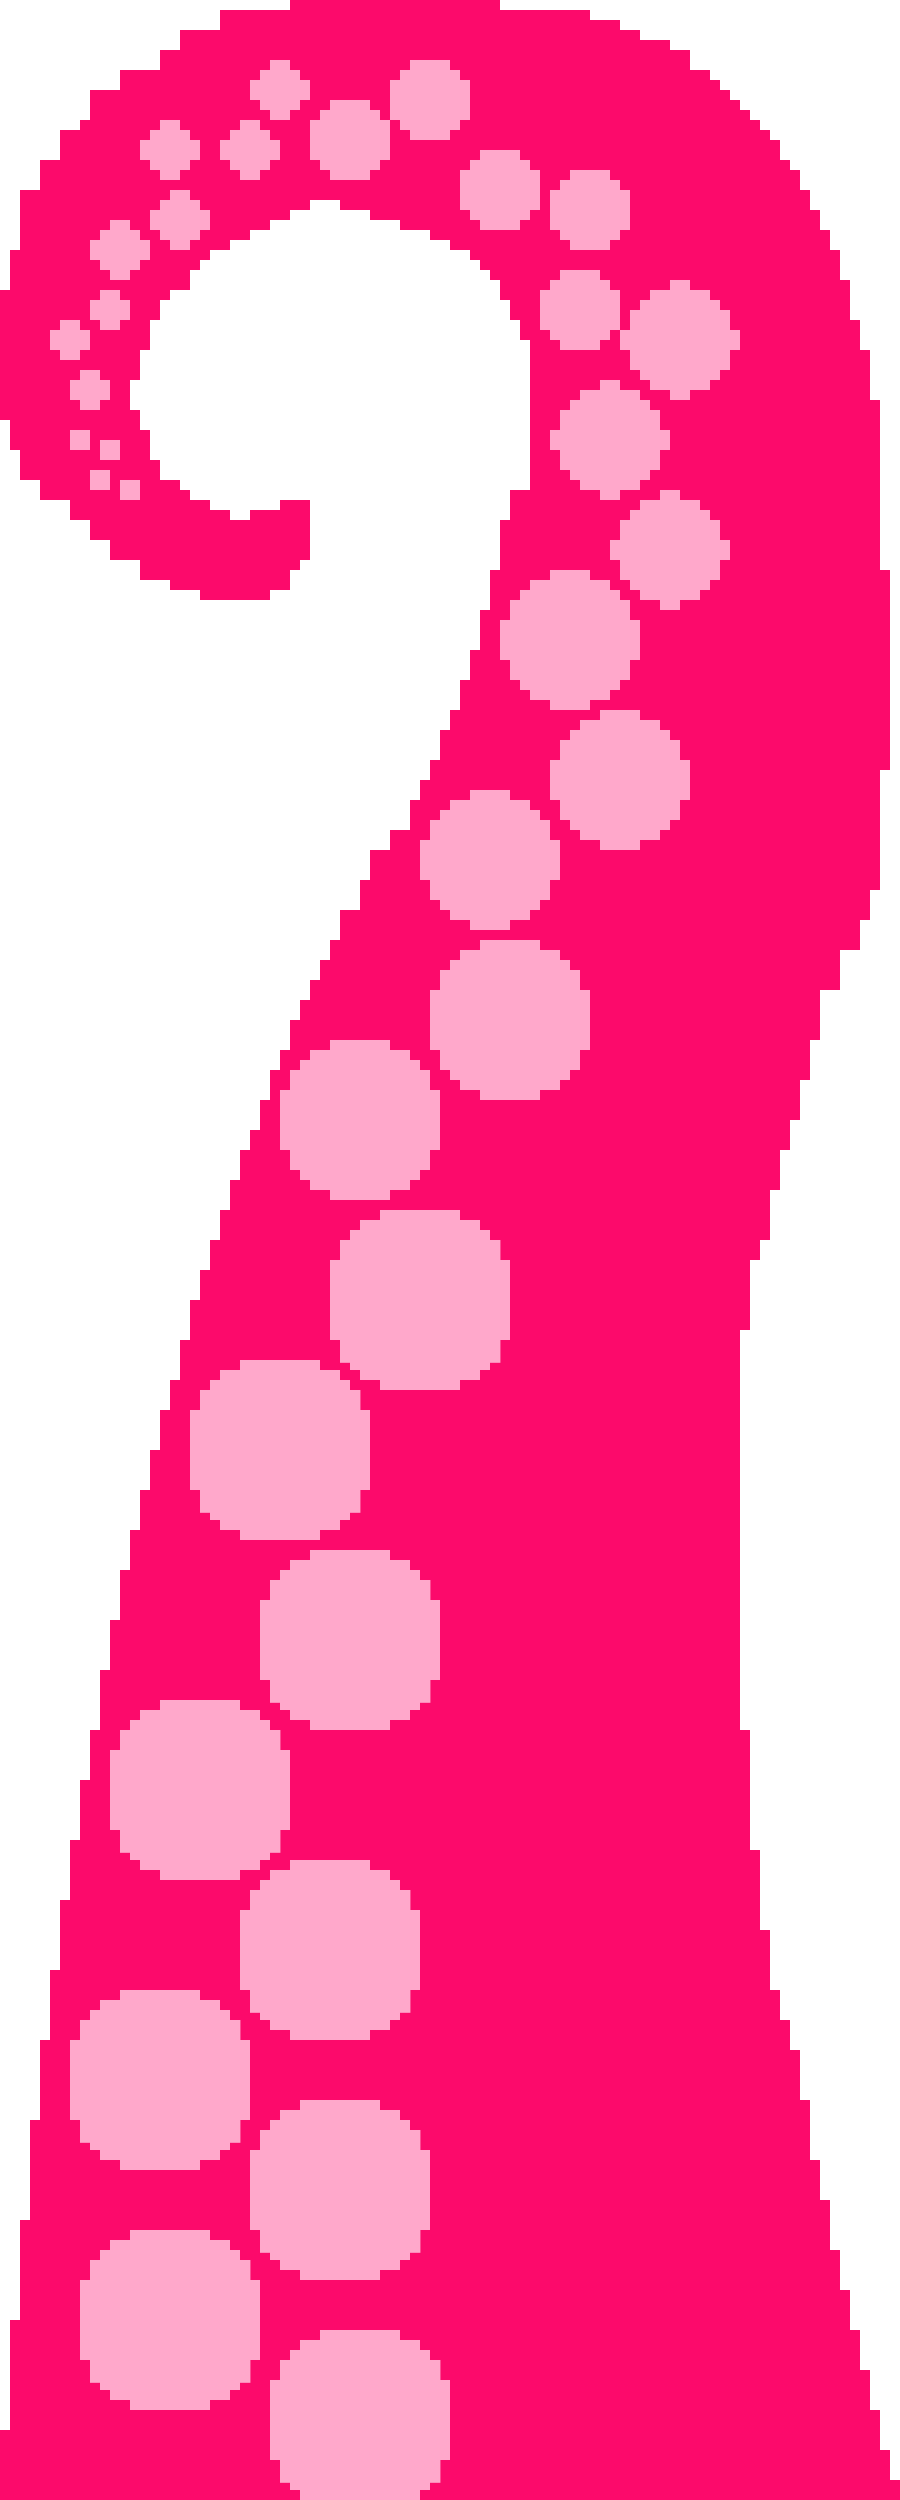
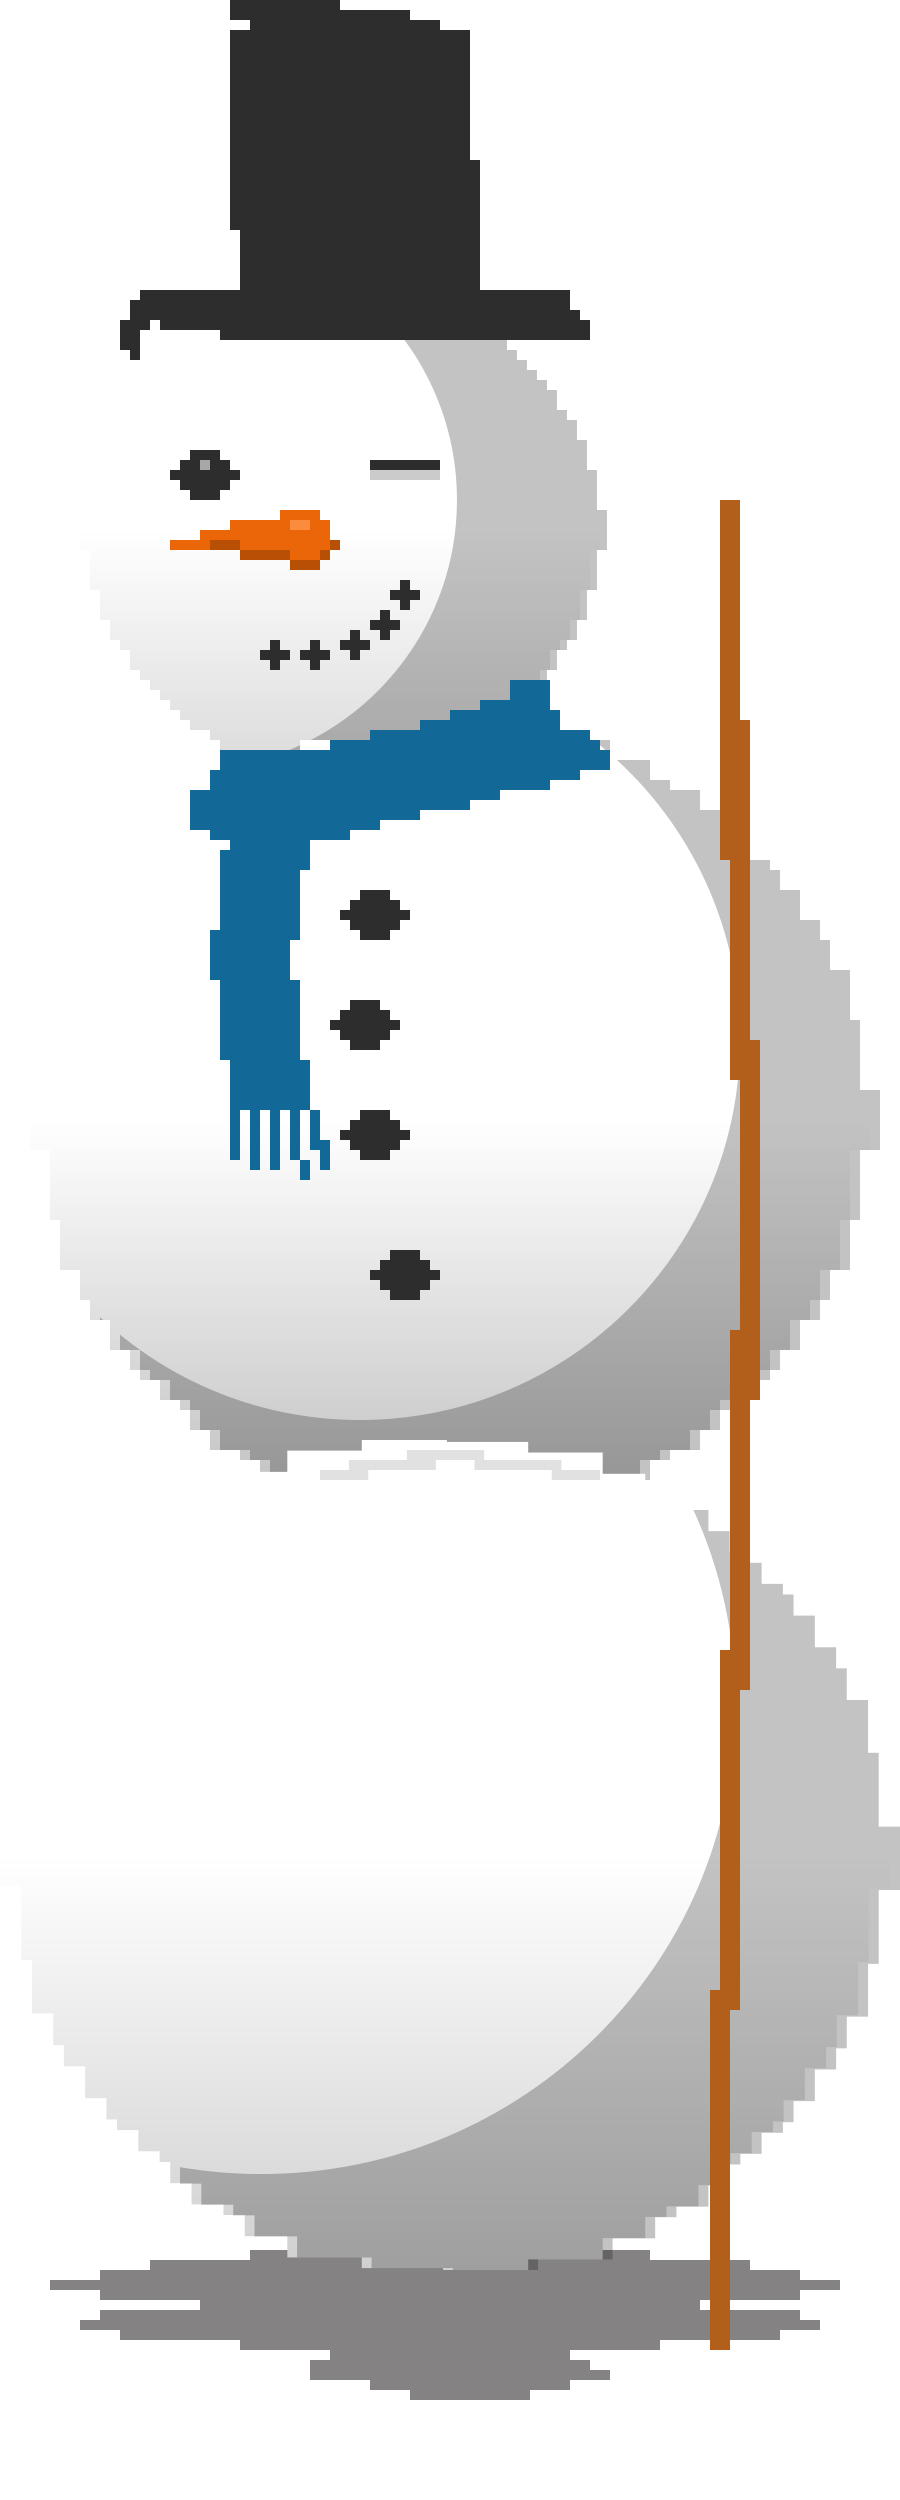
<svg xmlns="http://www.w3.org/2000/svg" width="90px" height="250px" viewBox="0 0 90 250" version="1.1">
-   <g id="Tentacle_Frame02" stroke="none" stroke-width="1" fill="none" fill-rule="evenodd">
-     <path d="M2,45 L1,45 L1,44 L1,42 L0,42 L0,29 L1,29 L1,25 L2,25 L2,19 L3,19 L4,19 L4,16 L6,16 L6,13 L8,13 L8,12 L9,12 L9,9 L12,9 L12,7 L16,7 L16,5 L18,5 L18,3 L22,3 L22,1 L29,1 L29,0 L50,0 L50,1 L59,1 L59,2 L62,2 L62,3 L64,3 L64,4 L67,4 L67,5 L69,5 L69,7 L71,7 L71,8 L72,8 L72,9 L73,9 L73,10 L74,10 L74,11 L75,11 L75,12 L76,12 L76,13 L77,13 L77,14 L78,14 L78,16 L79,16 L79,17 L80,17 L80,19 L81,19 L81,21 L82,21 L82,23 L83,23 L83,25 L84,25 L84,28 L85,28 L85,32 L86,32 L86,35 L87,35 L87,40 L88,40 L88,47 L88,57 L89,57 L89,77 L88,77 L88,78 L88,86 L88,89 L87,89 L87,92 L86,92 L86,95 L84,95 L84,99 L82,99 L82,104 L81,104 L81,108 L80,108 L80,112 L79,112 L79,115 L78,115 L78,119 L77,119 L77,124 L76,124 L76,126 L75,126 L75,133 L74,133 L74,173 L75,173 L75,185 L76,185 L76,193 L77,193 L77,199 L78,199 L78,202 L79,202 L79,205 L80,205 L80,210 L81,210 L81,216 L82,216 L82,220 L83,220 L83,225 L84,225 L84,229 L85,229 L85,233 L86,233 L86,237 L87,237 L87,241 L88,241 L88,245 L89,245 L89,248 L90,248 L90,250 L89,250 L88,250 L87,250 L75,250 L14,250 L0,250 L0,243 L1,243 L1,232 L2,232 L2,222 L3,222 L3,212 L4,212 L4,204 L5,204 L5,197 L6,197 L6,190 L7,190 L7,184 L8,184 L8,178 L9,178 L9,173 L10,173 L10,167 L11,167 L11,162 L12,162 L12,157 L13,157 L13,153 L14,153 L14,149 L15,149 L15,145 L16,145 L16,141 L17,141 L17,138 L18,138 L18,134 L19,134 L19,130 L20,130 L20,127 L21,127 L21,124 L22,124 L22,121 L23,121 L23,118 L24,118 L24,115 L25,115 L25,113 L26,113 L26,110 L27,110 L27,107 L28,107 L28,105 L29,105 L29,102 L30,102 L30,100 L31,100 L31,98 L32,98 L32,96 L33,96 L33,94 L34,94 L34,91 L36,91 L36,88 L37,88 L37,85 L39,85 L39,83 L41,83 L41,80 L42,80 L42,78 L43,78 L43,76 L44,76 L44,73 L45,73 L45,71 L46,71 L46,68 L47,68 L47,65 L48,65 L48,61 L49,61 L49,57 L50,57 L50,52 L51,52 L51,49 L53,49 L53,34 L52,34 L52,32 L51,32 L51,30 L50,30 L50,28 L49,28 L49,27 L48,27 L48,26 L47,26 L47,25 L45,25 L45,24 L43,24 L43,23 L40,23 L40,22 L37,22 L37,21 L34,21 L34,20 L31,20 L31,21 L29,21 L29,22 L27,22 L27,23 L25,23 L25,24 L23,24 L23,25 L21,25 L21,26 L20,26 L20,27 L19,27 L19,29 L17,29 L17,30 L16,30 L16,32 L15,32 L15,35 L14,35 L14,38 L13,38 L13,41 L14,41 L14,43 L15,43 L15,46 L16,46 L16,48 L18,48 L18,49 L19,49 L19,50 L21,50 L21,51 L23,51 L23,52 L25,52 L25,51 L28,51 L28,50 L31,50 L31,56 L30,56 L30,57 L29,57 L29,59 L27,59 L27,60 L20,60 L20,59 L17,59 L17,58 L14,58 L14,56 L11,56 L11,54 L9,54 L9,52 L7,52 L7,50 L4,50 L4,48 L2,48 L2,45 Z" id="Tentacle" fill="#FC0A6B" />
-     <g id="Sucker-Copy-3" transform="translate(7, 199)" fill="#FFA8CB">
-       <rect id="Rectangle-Copy-26" x="3" y="1" width="12" height="16" />
-       <rect id="Rectangle-Copy-30" x="2" y="2" width="14" height="14" />
-       <rect id="Rectangle-Copy-27" x="5" y="0" width="8" height="18" />
-       <polygon id="Rectangle-Copy-28" points="17.041 3 17.041 15.281 1 15.281 1 3" />
-       <polygon id="Rectangle-Copy-29" points="18 5 18 13 0 13 0 5" />
-     </g>
-     <g id="Sucker-Copy-25" transform="translate(27, 233)" fill="#FFA8CB">
-       <rect id="Rectangle-Copy-26" x="3" y="1" width="12" height="16" />
-       <rect id="Rectangle-Copy-30" x="2" y="2" width="14" height="14" />
-       <rect id="Rectangle-Copy-27" x="5" y="0" width="8" height="18" />
-       <polygon id="Rectangle-Copy-28" points="17.041 3 17.041 15.281 1 15.281 1 3" />
-       <polygon id="Rectangle-Copy-29" points="18 5 18 13 0 13 0 5" />
-     </g>
-     <g id="Sucker-Copy-10" transform="translate(25, 210)" fill="#FFA8CB">
-       <rect id="Rectangle-Copy-26" x="3" y="1" width="12" height="16" />
-       <rect id="Rectangle-Copy-30" x="2" y="2" width="14" height="14" />
-       <rect id="Rectangle-Copy-27" x="5" y="0" width="8" height="18" />
-       <polygon id="Rectangle-Copy-28" points="17.041 3 17.041 15.281 1 15.281 1 3" />
-       <polygon id="Rectangle-Copy-29" points="18 5 18 13 0 13 0 5" />
-     </g>
-     <g id="Sucker-Copy-24" transform="translate(8, 223)" fill="#FFA8CB">
-       <rect id="Rectangle-Copy-26" x="3" y="1" width="12" height="16" />
-       <rect id="Rectangle-Copy-30" x="2" y="2" width="14" height="14" />
-       <rect id="Rectangle-Copy-27" x="5" y="0" width="8" height="18" />
-       <polygon id="Rectangle-Copy-28" points="17.041 3 17.041 15.281 1 15.281 1 3" />
-       <polygon id="Rectangle-Copy-29" points="18 5 18 13 0 13 0 5" />
-     </g>
-     <g id="Sucker-Copy-5" transform="translate(11, 170)" fill="#FFA8CB">
-       <rect id="Rectangle-Copy-26" x="3" y="1" width="12" height="16" />
-       <rect id="Rectangle-Copy-30" x="2" y="2" width="14" height="14" />
-       <rect id="Rectangle-Copy-27" x="5" y="0" width="8" height="18" />
-       <polygon id="Rectangle-Copy-28" points="17.041 3 17.041 15.281 1 15.281 1 3" />
-       <polygon id="Rectangle-Copy-29" points="18 5 18 13 0 13 0 5" />
-     </g>
-     <g id="Sucker-Copy-4" transform="translate(24, 186)" fill="#FFA8CB">
-       <rect id="Rectangle-Copy-26" x="3" y="1" width="12" height="16" />
-       <rect id="Rectangle-Copy-30" x="2" y="2" width="14" height="14" />
-       <rect id="Rectangle-Copy-27" x="5" y="0" width="8" height="18" />
-       <polygon id="Rectangle-Copy-28" points="17.041 3 17.041 15.281 1 15.281 1 3" />
-       <polygon id="Rectangle-Copy-29" points="18 5 18 13 0 13 0 5" />
-     </g>
-     <g id="Sucker-Copy-6" transform="translate(26, 155)" fill="#FFA8CB">
-       <rect id="Rectangle-Copy-26" x="3" y="1" width="12" height="16" />
-       <rect id="Rectangle-Copy-30" x="2" y="2" width="14" height="14" />
-       <rect id="Rectangle-Copy-27" x="5" y="0" width="8" height="18" />
-       <polygon id="Rectangle-Copy-28" points="17.041 3 17.041 15.281 1 15.281 1 3" />
-       <polygon id="Rectangle-Copy-29" points="18 5 18 13 0 13 0 5" />
-     </g>
-     <g id="Sucker-Copy-7" transform="translate(19, 136)" fill="#FFA8CB">
-       <rect id="Rectangle-Copy-26" x="3" y="1" width="12" height="16" />
-       <rect id="Rectangle-Copy-30" x="2" y="2" width="14" height="14" />
-       <rect id="Rectangle-Copy-27" x="5" y="0" width="8" height="18" />
-       <polygon id="Rectangle-Copy-28" points="17.041 3 17.041 15.281 1 15.281 1 3" />
-       <polygon id="Rectangle-Copy-29" points="18 5 18 13 0 13 0 5" />
-     </g>
-     <g id="Sucker-Copy-8" transform="translate(33, 121)" fill="#FFA8CB">
-       <rect id="Rectangle-Copy-26" x="3" y="1" width="12" height="16" />
-       <rect id="Rectangle-Copy-30" x="2" y="2" width="14" height="14" />
-       <rect id="Rectangle-Copy-27" x="5" y="0" width="8" height="18" />
-       <polygon id="Rectangle-Copy-28" points="17.041 3 17.041 15.281 1 15.281 1 3" />
-       <polygon id="Rectangle-Copy-29" points="18 5 18 13 0 13 0 5" />
-     </g>
-     <g id="Sucker-Copy-9" transform="translate(28, 104)" fill="#FFA8CB">
-       <rect id="Rectangle-Copy-26" x="3" y="1" width="10" height="14" />
-       <rect id="Rectangle-Copy-30" x="2" y="2" width="12" height="12" />
-       <rect id="Rectangle-Copy-27" x="5" y="0" width="6" height="16" />
-       <polygon id="Rectangle-Copy-28" points="15 3 15 13 1 13 1 3" />
-       <polygon id="Rectangle-Copy-29" points="16 5 16 11 0 11 0 5" />
-     </g>
-     <g id="Sucker-Copy-26" transform="translate(43, 94)" fill="#FFA8CB">
-       <rect id="Rectangle-Copy-26" x="3" y="1" width="10" height="14" />
-       <rect id="Rectangle-Copy-30" x="2" y="2" width="12" height="12" />
-       <rect id="Rectangle-Copy-27" x="5" y="0" width="6" height="16" />
-       <polygon id="Rectangle-Copy-28" points="15 3 15 13 1 13 1 3" />
-       <polygon id="Rectangle-Copy-29" points="16 5 16 11 0 11 0 5" />
-     </g>
-     <g id="Sucker-Copy-11" transform="translate(42, 79)" fill="#FFA8CB">
-       <rect id="Rectangle-Copy-26" x="3" y="1" width="8" height="12" />
-       <rect id="Rectangle-Copy-30" x="2" y="2" width="10" height="10" />
-       <rect id="Rectangle-Copy-27" x="5" y="0" width="4" height="14" />
-       <polygon id="Rectangle-Copy-28" points="13 3 13 11 1 11 1 3" />
-       <polygon id="Rectangle-Copy-29" points="14 5 14 9 0 9 0 5" />
-     </g>
-     <g id="Sucker-Copy-12" transform="translate(55, 71)" fill="#FFA8CB">
-       <rect id="Rectangle-Copy-26" x="3" y="1" width="8" height="12" />
-       <rect id="Rectangle-Copy-30" x="2" y="2" width="10" height="10" />
-       <rect id="Rectangle-Copy-27" x="5" y="0" width="4" height="14" />
-       <polygon id="Rectangle-Copy-28" points="13 3 13 11 1 11 1 3" />
-       <polygon id="Rectangle-Copy-29" points="14 5 14 9 0 9 0 5" />
-     </g>
-     <g id="Sucker-Copy-13" transform="translate(50, 57)" fill="#FFA8CB">
-       <rect id="Rectangle-Copy-26" x="3" y="1" width="8" height="12" />
-       <rect id="Rectangle-Copy-30" x="2" y="2" width="10" height="10" />
-       <rect id="Rectangle-Copy-27" x="5" y="0" width="4" height="14" />
-       <polygon id="Rectangle-Copy-28" points="13 3 13 11 1 11 1 3" />
-       <polygon id="Rectangle-Copy-29" points="14 5 14 9 0 9 0 5" />
-     </g>
-     <g id="Sucker-Copy-14" transform="translate(61, 49)" fill="#FFA8CB">
-       <rect id="Rectangle-Copy-26" x="3" y="1" width="6" height="10" />
-       <rect id="Rectangle-Copy-30" x="2" y="2" width="8" height="8" />
-       <rect id="Rectangle-Copy-27" x="5" y="0" width="2" height="12" />
-       <polygon id="Rectangle-Copy-28" points="11 3 11 9 1 9 1 3" />
-       <polygon id="Rectangle-Copy-29" points="12 5 12 7 0 7 0 5" />
-     </g>
-     <g id="Sucker-Copy-15" transform="translate(55, 38)" fill="#FFA8CB">
-       <rect id="Rectangle-Copy-26" x="3" y="1" width="6" height="10" />
-       <rect id="Rectangle-Copy-30" x="2" y="2" width="8" height="8" />
-       <rect id="Rectangle-Copy-27" x="5" y="0" width="2" height="12" />
-       <polygon id="Rectangle-Copy-28" points="11 3 11 9 1 9 1 3" />
-       <polygon id="Rectangle-Copy-29" points="12 5 12 7 0 7 0 5" />
-     </g>
-     <g id="Sucker-Copy-27" transform="translate(62, 28)" fill="#FFA8CB">
-       <rect id="Rectangle-Copy-26" x="3" y="1" width="6" height="10" />
-       <rect id="Rectangle-Copy-30" x="2" y="2" width="8" height="8" />
-       <rect id="Rectangle-Copy-27" x="5" y="0" width="2" height="12" />
-       <polygon id="Rectangle-Copy-28" points="11 3 11 9 1 9 1 3" />
-       <polygon id="Rectangle-Copy-29" points="12 5 12 7 0 7 0 5" />
-     </g>
-     <g id="Sucker-Copy-16" transform="translate(54, 27)" fill="#FFA8CB">
-       <rect id="Rectangle-Copy-26" x="2" y="0" width="4" height="8" />
-       <rect id="Rectangle-Copy-30" x="1" y="1" width="6" height="6" />
-       <polygon id="Rectangle-Copy-28" points="8 2 8 6 0 6 0 2" />
-     </g>
-     <g id="Sucker-Copy-28" transform="translate(55, 17)" fill="#FFA8CB">
-       <rect id="Rectangle-Copy-26" x="2" y="0" width="4" height="8" />
-       <rect id="Rectangle-Copy-30" x="1" y="1" width="6" height="6" />
-       <polygon id="Rectangle-Copy-28" points="8 2 8 6 0 6 0 2" />
-     </g>
-     <g id="Sucker-Copy-29" transform="translate(46, 15)" fill="#FFA8CB">
-       <rect id="Rectangle-Copy-26" x="2" y="0" width="4" height="8" />
-       <rect id="Rectangle-Copy-30" x="1" y="1" width="6" height="6" />
-       <polygon id="Rectangle-Copy-28" points="8 2 8 6 0 6 0 2" />
-     </g>
-     <g id="Sucker-Copy-17" transform="translate(39, 6)" fill="#FFA8CB">
-       <rect id="Rectangle-Copy-26" x="2" y="0" width="4" height="8" />
-       <rect id="Rectangle-Copy-30" x="1" y="1" width="6" height="6" />
-       <polygon id="Rectangle-Copy-28" points="8 2 8 6 0 6 0 2" />
-     </g>
-     <g id="Sucker-Copy-18" transform="translate(31, 10)" fill="#FFA8CB">
-       <rect id="Rectangle-Copy-26" x="2" y="0" width="4" height="8" />
-       <rect id="Rectangle-Copy-30" x="1" y="1" width="6" height="6" />
-       <polygon id="Rectangle-Copy-28" points="8 2 8 6 0 6 0 2" />
-     </g>
-     <g id="Sucker-Copy-19" transform="translate(22, 12)" fill="#FFA8CB">
-       <rect id="Rectangle-Copy-26" x="2" y="0" width="2" height="6" />
-       <rect id="Rectangle-Copy-30" x="1" y="1" width="4" height="4" />
-       <polygon id="Rectangle-Copy-28" points="6 2 6 4 0 4 0 2" />
-     </g>
-     <g id="Sucker-Copy-30" transform="translate(25, 6)" fill="#FFA8CB">
-       <rect id="Rectangle-Copy-26" x="2" y="0" width="2" height="6" />
-       <rect id="Rectangle-Copy-30" x="1" y="1" width="4" height="4" />
-       <polygon id="Rectangle-Copy-28" points="6 2 6 4 0 4 0 2" />
-     </g>
-     <g id="Sucker-Copy-20" transform="translate(15, 19)" fill="#FFA8CB">
-       <rect id="Rectangle-Copy-26" x="2" y="0" width="2" height="6" />
-       <rect id="Rectangle-Copy-30" x="1" y="1" width="4" height="4" />
-       <polygon id="Rectangle-Copy-28" points="6 2 6 4 0 4 0 2" />
-     </g>
-     <g id="Sucker-Copy-31" transform="translate(14, 12)" fill="#FFA8CB">
-       <rect id="Rectangle-Copy-26" x="2" y="0" width="2" height="6" />
-       <rect id="Rectangle-Copy-30" x="1" y="1" width="4" height="4" />
-       <polygon id="Rectangle-Copy-28" points="6 2 6 4 0 4 0 2" />
-     </g>
-     <g id="Sucker-Copy-21" transform="translate(9, 22)" fill="#FFA8CB">
-       <rect id="Rectangle-Copy-26" x="2" y="0" width="2" height="6" />
-       <rect id="Rectangle-Copy-30" x="1" y="1" width="4" height="4" />
-       <polygon id="Rectangle-Copy-28" points="6 2 6 4 0 4 0 2" />
-     </g>
-     <g id="Sucker-Copy-22" transform="translate(9, 29)" fill="#FFA8CB">
-       <rect id="Rectangle-Copy-30" x="1" y="0" width="2" height="4" />
-       <polygon id="Rectangle-Copy-28" points="4 1 4 3 0 3 0 1" />
-     </g>
-     <g id="Sucker-Copy-23" transform="translate(5, 32)" fill="#FFA8CB">
-       <rect id="Rectangle-Copy-30" x="1" y="0" width="2" height="4" />
-       <polygon id="Rectangle-Copy-28" points="4 1 4 3 0 3 0 1" />
-     </g>
-     <g id="Sucker-Copy-32" transform="translate(7, 37)" fill="#FFA8CB">
-       <rect id="Rectangle-Copy-30" x="1" y="0" width="2" height="4" />
-       <polygon id="Rectangle-Copy-28" points="4 1 4 3 0 3 0 1" />
-     </g>
-     <g id="Sucker-Copy-33" transform="translate(7, 43)" fill="#FFA8CB">
-       <rect id="Rectangle-Copy-30" x="0" y="0" width="2" height="2" />
-       <rect id="Rectangle-Copy-155" x="3" y="1" width="2" height="2" />
-       <rect id="Rectangle-Copy-156" x="2" y="4" width="2" height="2" />
-       <rect id="Rectangle-Copy-157" x="5" y="5" width="2" height="2" />
+   <defs>
+     <linearGradient x1="50%" y1="50%" x2="50%" y2="100%" id="linearGradient-1">
+       <stop stop-color="#FFFFFF" offset="0%" />
+       <stop stop-color="#DBDBDB" offset="100%" />
+     </linearGradient>
+     <linearGradient x1="50%" y1="50%" x2="50%" y2="100%" id="linearGradient-2">
+       <stop stop-color="#FFFFFF" offset="0%" />
+       <stop stop-color="#C0C0C0" offset="100%" />
+     </linearGradient>
+     <linearGradient x1="50%" y1="50%" x2="50%" y2="100%" id="linearGradient-3">
+       <stop stop-color="#FFFFFF" offset="0%" />
+       <stop stop-color="#D0D0D0" offset="100%" />
+     </linearGradient>
+   </defs>
+   <g id="Snowman-02" stroke="none" stroke-width="1" fill="none" fill-rule="evenodd">
+     <g id="Group-4">
+       <g id="Head" transform="translate(8, 29)">
+         <path d="M52,26 L26,26 L51,26 L51,30 L26,30 L50,30 L50,33 L49,33 L49,35 L48,35 L48,36 L47,36 L47,38 L46,38 L46,39 L45,39 L45,40 L44,40 L44,41 L43,41 L43,42 L42,42 L42,43 L41,43 L41,44 L39,44 L39,45 L38,45 L38,46 L35,46 L35,47 L31,47 L31,48 L21,48 L21,47 L17,47 L17,46 L14,46 L14,45 L13,45 L13,44 L11,44 L11,43 L10,43 L10,42 L9,42 L9,41 L8,41 L8,40 L7,40 L7,39 L6,39 L6,38 L5,38 L5,36 L4,36 L4,35 L3,35 L3,33 L2,33 L2,30 L1,30 L1,26 L0,26 L0,22 L1,22 L1,18 L2,18 L2,15 L3,15 L3,13 L4,13 L4,12 L5,12 L5,10 L6,10 L6,9 L7,9 L7,8 L8,8 L8,7 L9,7 L9,6 L10,6 L10,5 L11,5 L11,4 L13,4 L13,3 L14,3 L14,2 L17,2 L17,1 L21,1 L21,0 L31,4.4408921e-16 L31,1 L35,1 L35,2 L38,2 L38,3 L39,3 L39,4 L41,4 L41,5 L42,5 L42,6 L43,6 L43,7 L44,7 L44,8 L26,8 L26,8 L45,8 L45,9 L46,9 L46,10 L47,10 L47,12 L48,12 L48,13 L49,13 L49,15 L50,15 L50,18 L51,18 L51,22 L52,22 L52,26 Z" id="Combined-Shape" fill="url(#linearGradient-1)" />
+         <path d="M31.697,4.4398079e-16 L31.697,1 L35.697,1 L35.697,2 L38.697,2 L38.697,3 L39.697,3 L39.697,4 L41.697,4 L41.697,5 L42.697,5 L42.697,6 L43.697,6 L43.697,7 L44.697,7 L44.697,8 L45.697,8 L45.697,9 L46.697,9 L46.697,10 L47.697,10 L47.697,12 L48.697,12 L48.697,13 L49.697,13 L49.697,15 L50.697,15 L50.697,18 L51.697,18 L51.697,22 L52.697,22 L52.697,26 L51.697,26 L51.697,30 L50.697,30 L50.697,33 L49.697,33 L49.697,35 L48.697,35 L48.697,36 L47.697,36 L47.697,38 L46.697,38 L46.697,39 L45.697,39 L45.697,40 L44.697,40 L44.697,41 L43.697,41 L43.697,42 L42.697,42 L42.697,43 L41.697,43 L41.697,44 L39.697,44 L39.697,45 L38.697,45 L38.697,46 L35.697,46 L35.697,47 L31.697,47 L31.697,48 L21.697,48 L21.697,47 L18.001,47.001 C29.364,43.815 37.697,33.381 37.697,21 C37.697,12.518 33.785,4.949 27.667,-0.001 L31.697,4.4398079e-16 Z" id="Combined-Shape" fill="#000000" opacity="0.238" />
+       </g>
+       <g id="Shadow" transform="translate(5, 225)" fill="#848282">
+         <path d="M60,0 L60,1 L70,1 L70,2 L75,2 L75,3 L79,3 L79,4 L75,4 L75,5 L65,5 L65,6 L75,6 L75,7 L77,7 L77,8 L73,8 L73,9 L61,9 L61,10 L52,10 L52,11 L54,11 L54,12 L56,12 L56,13 L52,13 L52,14 L48,14 L48,15 L36,15 L36,14 L32,14 L32,13 L26,13 L26,11 L28,11 L28,10 L19,10 L19,9 L7,9 L7,8 L3,8 L3,7 L5,7 L5,6 L15,6 L15,5 L5,5 L5,4 L0,4 L0,3 L5,3 L5,2 L10,2 L10,1 L20,1 L20,0 L60,0 Z" id="Combined-Shape" />
+       </g>
+       <g id="Hat" transform="translate(12, 0)" fill="#2D2D2D">
+         <path d="M1,32 L1,30 L2,30 L2,29 L12,29 L12,23 L11,23 L11,3 L13,3 L13,2 L11,2 L11,0 L22,0 L22,1 L29,1 L29,2 L32,2 L32,3 L35,3 L35,16 L36,16 L36,29 L45,29 L45,31 L46,31 L46,32 L47,32 L47,34 L10,34 L10,33 L4,33 L4,32 L3,32 L3,33 L2,33 L2,36 L1,36 L1,35 L0,35 L0,32 L1,32 Z" id="Combined-Shape" />
+       </g>
+       <g id="Face" transform="translate(17, 45)">
+         <g id="Left-Eye">
+           <path d="M0,3 L0,2 L1,2 L1,1 L2,1 L2,0 L5,0 L5,1 L6,1 L6,2 L7,2 L7,3 L6,3 L6,4 L5,4 L5,5 L2,5 L2,4 L1,4 L1,3 L0,3 Z" id="Combined-Shape" fill="#2D2D2D" />
+           <rect id="Rectangle-Copy-125" fill="#A7A7A7" x="3" y="1" width="1" height="1" />
+         </g>
+         <g id="Right-Eye" transform="translate(20, 1)" fill="#2D2D2D">
+           <rect id="Combined-Shape" x="0" y="0" width="7" height="1" />
+         </g>
+         <g id="Right-Eye-Copy" opacity="0.249" transform="translate(20, 2)" fill="#2D2D2D">
+           <rect id="Combined-Shape" x="0" y="0" width="7" height="1" />
+         </g>
+         <g id="Nose" transform="translate(0, 6)">
+           <rect id="Rectangle-Copy-49" fill="#EA6609" x="11" y="0" width="4" height="1" />
+           <rect id="Rectangle-Copy-59" fill="#EA6609" x="6" y="1" width="10" height="1" />
+           <rect id="Rectangle-Copy-60" fill="#EA6609" x="3" y="2" width="13" height="1" />
+           <rect id="Rectangle-Copy-61" fill="#EA6609" x="0" y="3" width="17" height="1" />
+           <rect id="Rectangle-Copy-62" fill="#EA6609" x="7" y="4" width="9" height="1" />
+           <rect id="Rectangle-Copy-63" fill="#EA6609" x="12" y="5" width="3" height="1" />
+           <rect id="Rectangle-Copy-118" fill="#B74F05" x="15" y="4" width="1" height="1" />
+           <rect id="Rectangle-Copy-120" fill="#B74F05" x="12" y="5" width="3" height="1" />
+           <rect id="Rectangle-Copy-121" fill="#B74F05" x="7" y="4" width="5" height="1" />
+           <rect id="Rectangle-Copy-123" fill="#FB8C3E" x="12" y="1" width="2" height="1" />
+           <rect id="Rectangle-Copy-122" fill="#B74F05" x="4" y="3" width="3" height="1" />
+           <rect id="Rectangle-Copy-119" fill="#B74F05" x="16" y="3" width="1" height="1" />
+         </g>
+         <g transform="translate(9, 13)" fill="#2D2D2D" id="Combined-Shape">
+           <path d="M13,2 L13,1 L14,1 L14,0 L15,0 L15,1 L16,1 L16,2 L15,2 L15,3 L14,3 L14,2 L13,2 Z" />
+           <path d="M11,5 L11,4 L12,4 L12,3 L13,3 L13,4 L14,4 L14,5 L13,5 L13,6 L12,6 L12,5 L11,5 Z" />
+           <path d="M8,7 L8,6 L9,6 L9,5 L10,5 L10,6 L11,6 L11,7 L10,7 L10,8 L9,8 L9,7 L8,7 Z" />
+           <path d="M4,8 L4,7 L5,7 L5,6 L6,6 L6,7 L7,7 L7,8 L6,8 L6,9 L5,9 L5,8 L4,8 Z" />
+           <path d="M0,8 L0,7 L1,7 L1,6 L2,6 L2,7 L3,7 L3,8 L2,8 L2,9 L1,9 L1,8 L0,8 Z" />
+         </g>
+       </g>
+       <g id="Middle" transform="translate(3, 68)">
+         <path d="M84,47 L42.02,46.999 L82,47 L82,54 L42.039,53.999 L81,54 L81,59 L78.999,59 L79,62 L42.036,61.999 L78,62 L78,64 L75.999,64 L76,67 L42,67 L74,67 L74,69 L73,69 L73,70 L71,70 L71,72 L69,72 L69,73 L68,73 L68,75 L66,75 L66,77 L63,77 L63,78 L61,78 L61,80 L57,80 L57,82 L50,82 L50,83 L34,83 L34,82 L27,82 L27,80 L23,80 L23,78 L21,78 L21,77 L18,77 L18,75 L16,75 L16,73 L15,73 L15,72 L13,72 L13,70 L11,70 L11,69 L10,69 L10,67 L8,67 L8,64 L6,64 L6,62 L5,62 L5,59 L3,59 L3,54 L2,54 L2,47 L0,47 L0,41 L2,41 L2,34 L3,34 L3,29 L5,29 L5,26 L6,26 L6,24 L8,24 L8,21 L10,21 L10,19 L11,19 L11,18 L13,18 L13,16 L15,16 L15,15 L16,15 L16,13 L18,13 L18,11 L21,11 L21,10 L23,10 L23,8 L27,8 L27,6 L34,6 L34,5 L50,5 L49.999,6 L57,6 L57,8 L61,8 L61,10 L63,10 L62.999,11 L66,11 L66,13 L68,13 L68,15 L69,15 L68.999,16 L71,16 L71,18 L73,18 L72.999,19 L74,19 L74,21 L42,20.999 L42,21 L76,21 L75.999,24 L78,24 L78,26 L79,26 L78.999,29 L81,29 L81,34 L82,34 L82,41 L84,41 L84,47 Z" id="Combined-Shape" fill="url(#linearGradient-2)" />
+         <path d="M32,25 L32,24 L31,24 L31,23 L32,23 L32,22 L33,22 L33,21 L36,21 L36,22 L37,22 L37,23 L38,23 L38,24 L37,24 L37,25 L36,25 L36,26 L33,26 L33,25 L32,25 Z" id="Combined-Shape" fill="#2D2D2D" />
+         <path d="M31,36 L31,35 L30,35 L30,34 L31,34 L31,33 L32,33 L32,32 L35,32 L35,33 L36,33 L36,34 L37,34 L37,35 L36,35 L36,36 L35,36 L35,37 L32,37 L32,36 L31,36 Z" id="Combined-Shape" fill="#2D2D2D" />
+         <path d="M32,47 L32,46 L31,46 L31,45 L32,45 L32,44 L33,44 L33,43 L36,43 L36,44 L37,44 L37,45 L38,45 L38,46 L37,46 L37,47 L36,47 L36,48 L33,48 L33,47 L32,47 Z" id="Combined-Shape" fill="#2D2D2D" />
+         <path d="M35,61 L35,60 L34,60 L34,59 L35,59 L35,58 L36,58 L36,57 L39,57 L39,58 L40,58 L40,59 L41,59 L41,60 L40,60 L40,61 L39,61 L39,62 L36,62 L36,61 L35,61 Z" id="Combined-Shape" fill="#2D2D2D" />
+         <path d="M33.001,74 C41.192,74 48.778,71.408 54.984,67 L75.001,67 L75.001,69 L74.001,69 L74.001,70 L72.001,70 L72.001,72 L70.001,72 L70.001,73 L69.001,73 L69.001,75 L67.001,75 L67.001,77 L64.001,77 L64.001,78 L62.001,78 L62.001,80 L58.001,80 L58.001,82 L51.001,82 L51.001,83 L35.001,83 L35.001,82 L28.001,82 L28.001,80 L24.001,80 L24.001,78 L22.001,78 L22.001,77 L19.001,77 L19.001,75 L17.001,75 L17.001,73 L16.001,73 L16.001,72 L14.001,72 L14.001,70 L12.001,70 L12.001,69 L11.001,69 L11.001,67 L9.001,67 L9,65.463 C15.543,70.8 23.898,74 33.001,74 Z M60.714,62 L79.001,62 L79.001,64 L77,64 L77.001,67 L54.984,67 C57.058,65.526 58.977,63.85 60.714,62 Z M7.311,64.001 L7.001,64 L6.999,63.712 C7.102,63.809 7.206,63.905 7.311,64.001 Z M66.475,54.001 L82.001,54 L82.001,59 L80,59 L80.001,62 L60.714,62 C62.962,59.604 64.903,56.917 66.475,54.001 Z M69.384,47.001 L83.001,47 L83.001,54 L66.475,54.001 C67.666,51.79 68.645,49.447 69.384,47.001 Z M67.925,21 L77.001,21 L77,24 L79.001,24 L79.001,26 L80.001,26 L80,29 L82.001,29 L82.001,34 L83.001,34 L83.001,41 L85.001,41 L85.001,47 L69.384,47.001 C70.435,43.519 71.001,39.825 71.001,36 C71.001,30.673 69.904,25.602 67.925,21 Z M58.691,8 L62.001,8 L62.001,10 L64.001,10 L64,11 L67.001,11 L67.001,13 L69.001,13 L69.001,15 L70.001,15 L70,16 L72.001,16 L72.001,18 L74.001,18 L74,19 L75.001,19 L75.001,21 L67.925,21 C65.788,16.03 62.62,11.607 58.691,8 Z M56.327,6 L58.001,6 L58.001,7.382 C57.457,6.906 56.898,6.445 56.327,6 Z" id="Combined-Shape" fill="#000000" opacity="0.238" />
+         <g id="Scarf" transform="translate(16, 0)" fill="#126997">
+           <path d="M12,48 L12,50 L11,50 L11,48 L12,48 Z M36,0 L36,3 L37,3 L37,5 L40,5 L40,6 L41,6 L41,7 L42,7 L42,9 L39,9 L39,10 L36,10 L36,11 L31,11 L31,12 L28,12 L28,13 L23,13 L23,14 L19,14 L19,15 L16,15 L16,16 L12,16 L12,19 L11,19 L11,26 L10,26 L10,30 L11,30 L11,38 L12,38 L12,43 L11,43 L11,48 L10,48 L10,43 L9,43 L9,49 L8,49 L8,43 L7,43 L7,49 L6,49 L6,43 L5,43 L5,48 L4,48 L4,38 L3,38 L3,30 L2,30 L2,25 L3,25 L3,17 L4,17 L4,16 L2,16 L2,15 L0,15 L0,11 L2,11 L2,9 L3,9 L3,7 L14,7 L14,6 L18,6 L18,5 L23,5 L23,4 L26,4 L26,3 L29,3 L29,2 L32,2 L32,0 L36,0 Z M13,43 L13,46 L14,46 L14,49 L13,49 L13,47 L12,47 L12,43 L13,43 Z" id="Combined-Shape" />
+         </g>
+       </g>
+       <g id="Bottom" transform="translate(0, 144)">
+         <path d="M89,44.781 L86.872,44.781 L86.872,52.213 L85.808,52.213 L85.808,57.521 L83.679,57.52 L83.679,60.706 L82.615,60.706 L82.615,62.829 L80.486,62.829 L80.487,66.014 L78.359,66.014 L78.359,68.137 L77.294,68.137 L77.295,69.199 L75.166,69.199 L75.166,71.322 L73.038,71.322 L73.038,72.384 L71.974,72.384 L71.974,74.507 L69.846,74.507 L69.846,76.63 L66.653,76.63 L66.653,77.692 L64.525,77.692 L64.525,79.815 L60.268,79.815 L60.268,81.938 L52.819,81.938 L52.82,83 L44.307,83 L44.306,82.806 L36.18,82.807 L36.18,81.745 L28.732,81.745 L28.732,79.622 L24.475,79.622 L24.475,77.499 L22.347,77.499 L22.346,76.437 L19.154,76.437 L19.154,74.314 L17.026,74.314 L17.026,72.191 L15.962,72.191 L15.961,71.129 L13.834,71.129 L13.834,69.006 L11.705,69.006 L11.705,67.944 L10.641,67.944 L10.641,65.821 L8.513,65.821 L8.513,62.636 L6.385,62.636 L6.385,60.513 L5.321,60.513 L5.32,57.327 L3.192,57.328 L3.192,52.02 L2.128,52.02 L2.128,44.588 L0,44.588 L0,38.219 L2.128,38.219 L2.128,30.787 L3.192,30.787 L3.192,25.479 L5.32,25.479 L5.321,22.294 L6.385,22.294 L6.385,20.171 L8.513,20.17 L8.513,16.986 L10.641,16.986 L10.641,14.863 L11.705,14.862 L11.705,13.801 L13.834,13.801 L13.834,11.678 L15.961,11.677 L15.962,10.616 L17.026,10.616 L17.026,8.493 L19.154,8.493 L19.154,6.37 L22.346,6.369 L22.347,5.308 L24.475,5.308 L24.475,3.185 L28.732,3.185 L28.732,1.062 L36.18,1.061 L36.18,0 L44.693,0 L44.693,0.193 L52.82,0.193 L52.819,1.254 L60.268,1.255 L60.268,3.378 L64.525,3.378 L64.525,5.501 L66.653,5.501 L66.653,6.562 L69.846,6.563 L69.846,8.686 L71.974,8.686 L71.974,10.809 L73.038,10.809 L73.038,11.87 L75.166,11.871 L75.166,13.994 L77.295,13.994 L77.294,15.055 L78.359,15.056 L78.359,17.179 L80.487,17.179 L80.486,20.363 L82.615,20.364 L82.615,22.487 L83.679,22.487 L83.679,25.672 L85.808,25.672 L85.808,30.98 L86.872,30.98 L86.872,38.412 L89,38.412 L89,44.781 Z" id="Combined-Shape" fill="url(#linearGradient-3)" />
+         <path d="M47.448,3 L47.448,2 L43.586,2 L43.586,3 L36.828,3 L36.828,4 L32,4 L32,3 L34.897,3 L34.897,2 L40.689,1.999 L40.69,1 L48.414,1 L48.413,1.999 L56.138,2 L56.138,3 L60,3 L60,4 L55.172,4 L55.172,3 L47.448,3 Z" id="Combined-Shape" fill="#E1E1E1" />
+         <path d="M69.344,7.001 L70.839,7.002 L70.839,9.113 L72.968,9.113 L72.968,11.224 L74.032,11.224 L74.031,12.279 L76.161,12.279 L76.161,14.39 L78.29,14.39 L78.289,15.446 L79.355,15.446 L79.355,17.557 L81.484,17.557 L81.483,20.724 L83.613,20.724 L83.613,22.835 L84.677,22.835 L84.677,26.001 L86.806,26.001 L86.806,31.279 L87.871,31.279 L87.871,38.668 L90,38.668 L90,45.001 L87.871,45.001 L87.871,52.39 L86.806,52.39 L86.806,57.667 L84.677,57.667 L84.677,60.834 L83.613,60.834 L83.613,62.945 L81.483,62.945 L81.484,66.111 L79.355,66.111 L79.355,68.223 L78.289,68.223 L78.29,69.278 L76.161,69.278 L76.161,71.389 L74.031,71.389 L74.032,72.445 L72.968,72.445 L72.968,74.556 L70.839,74.556 L70.839,76.667 L67.644,76.667 L67.645,77.722 L65.516,77.722 L65.516,79.833 L61.258,79.833 L61.258,81.944 L53.806,81.944 L53.807,83 L45.291,83 L45.29,82.808 L37.162,82.808 L37.161,81.753 L29.71,81.753 L29.71,79.641 L25.452,79.641 L25.452,77.53 L23.323,77.53 L23.322,76.475 L20.13,76.475 L20.13,74.364 L18.001,74.364 L17.999,72.716 C20.641,73.168 23.357,73.404 26.13,73.404 C52.318,73.404 73.549,52.353 73.549,26.385 C73.549,19.474 72.045,12.911 69.344,7.001 Z" id="Combined-Shape" fill="#000000" opacity="0.238" />
+       </g>
+       <g id="Staff" transform="translate(71, 50)" fill="#B15F1B">
+         <path d="M3,0 L3,22 L4,22 L4,54 L5,54 L5,90 L4,90 L4,119 L3,119 L3,151 L2,151 L2,185 L0,185 L0,149 L1,149 L1,115 L2,115 L2,83 L3,83 L3,58 L2,58 L2,36 L1,36 L1,0 L3,0 Z" id="Combined-Shape" />
+       </g>
    </g>
  </g>
</svg>
